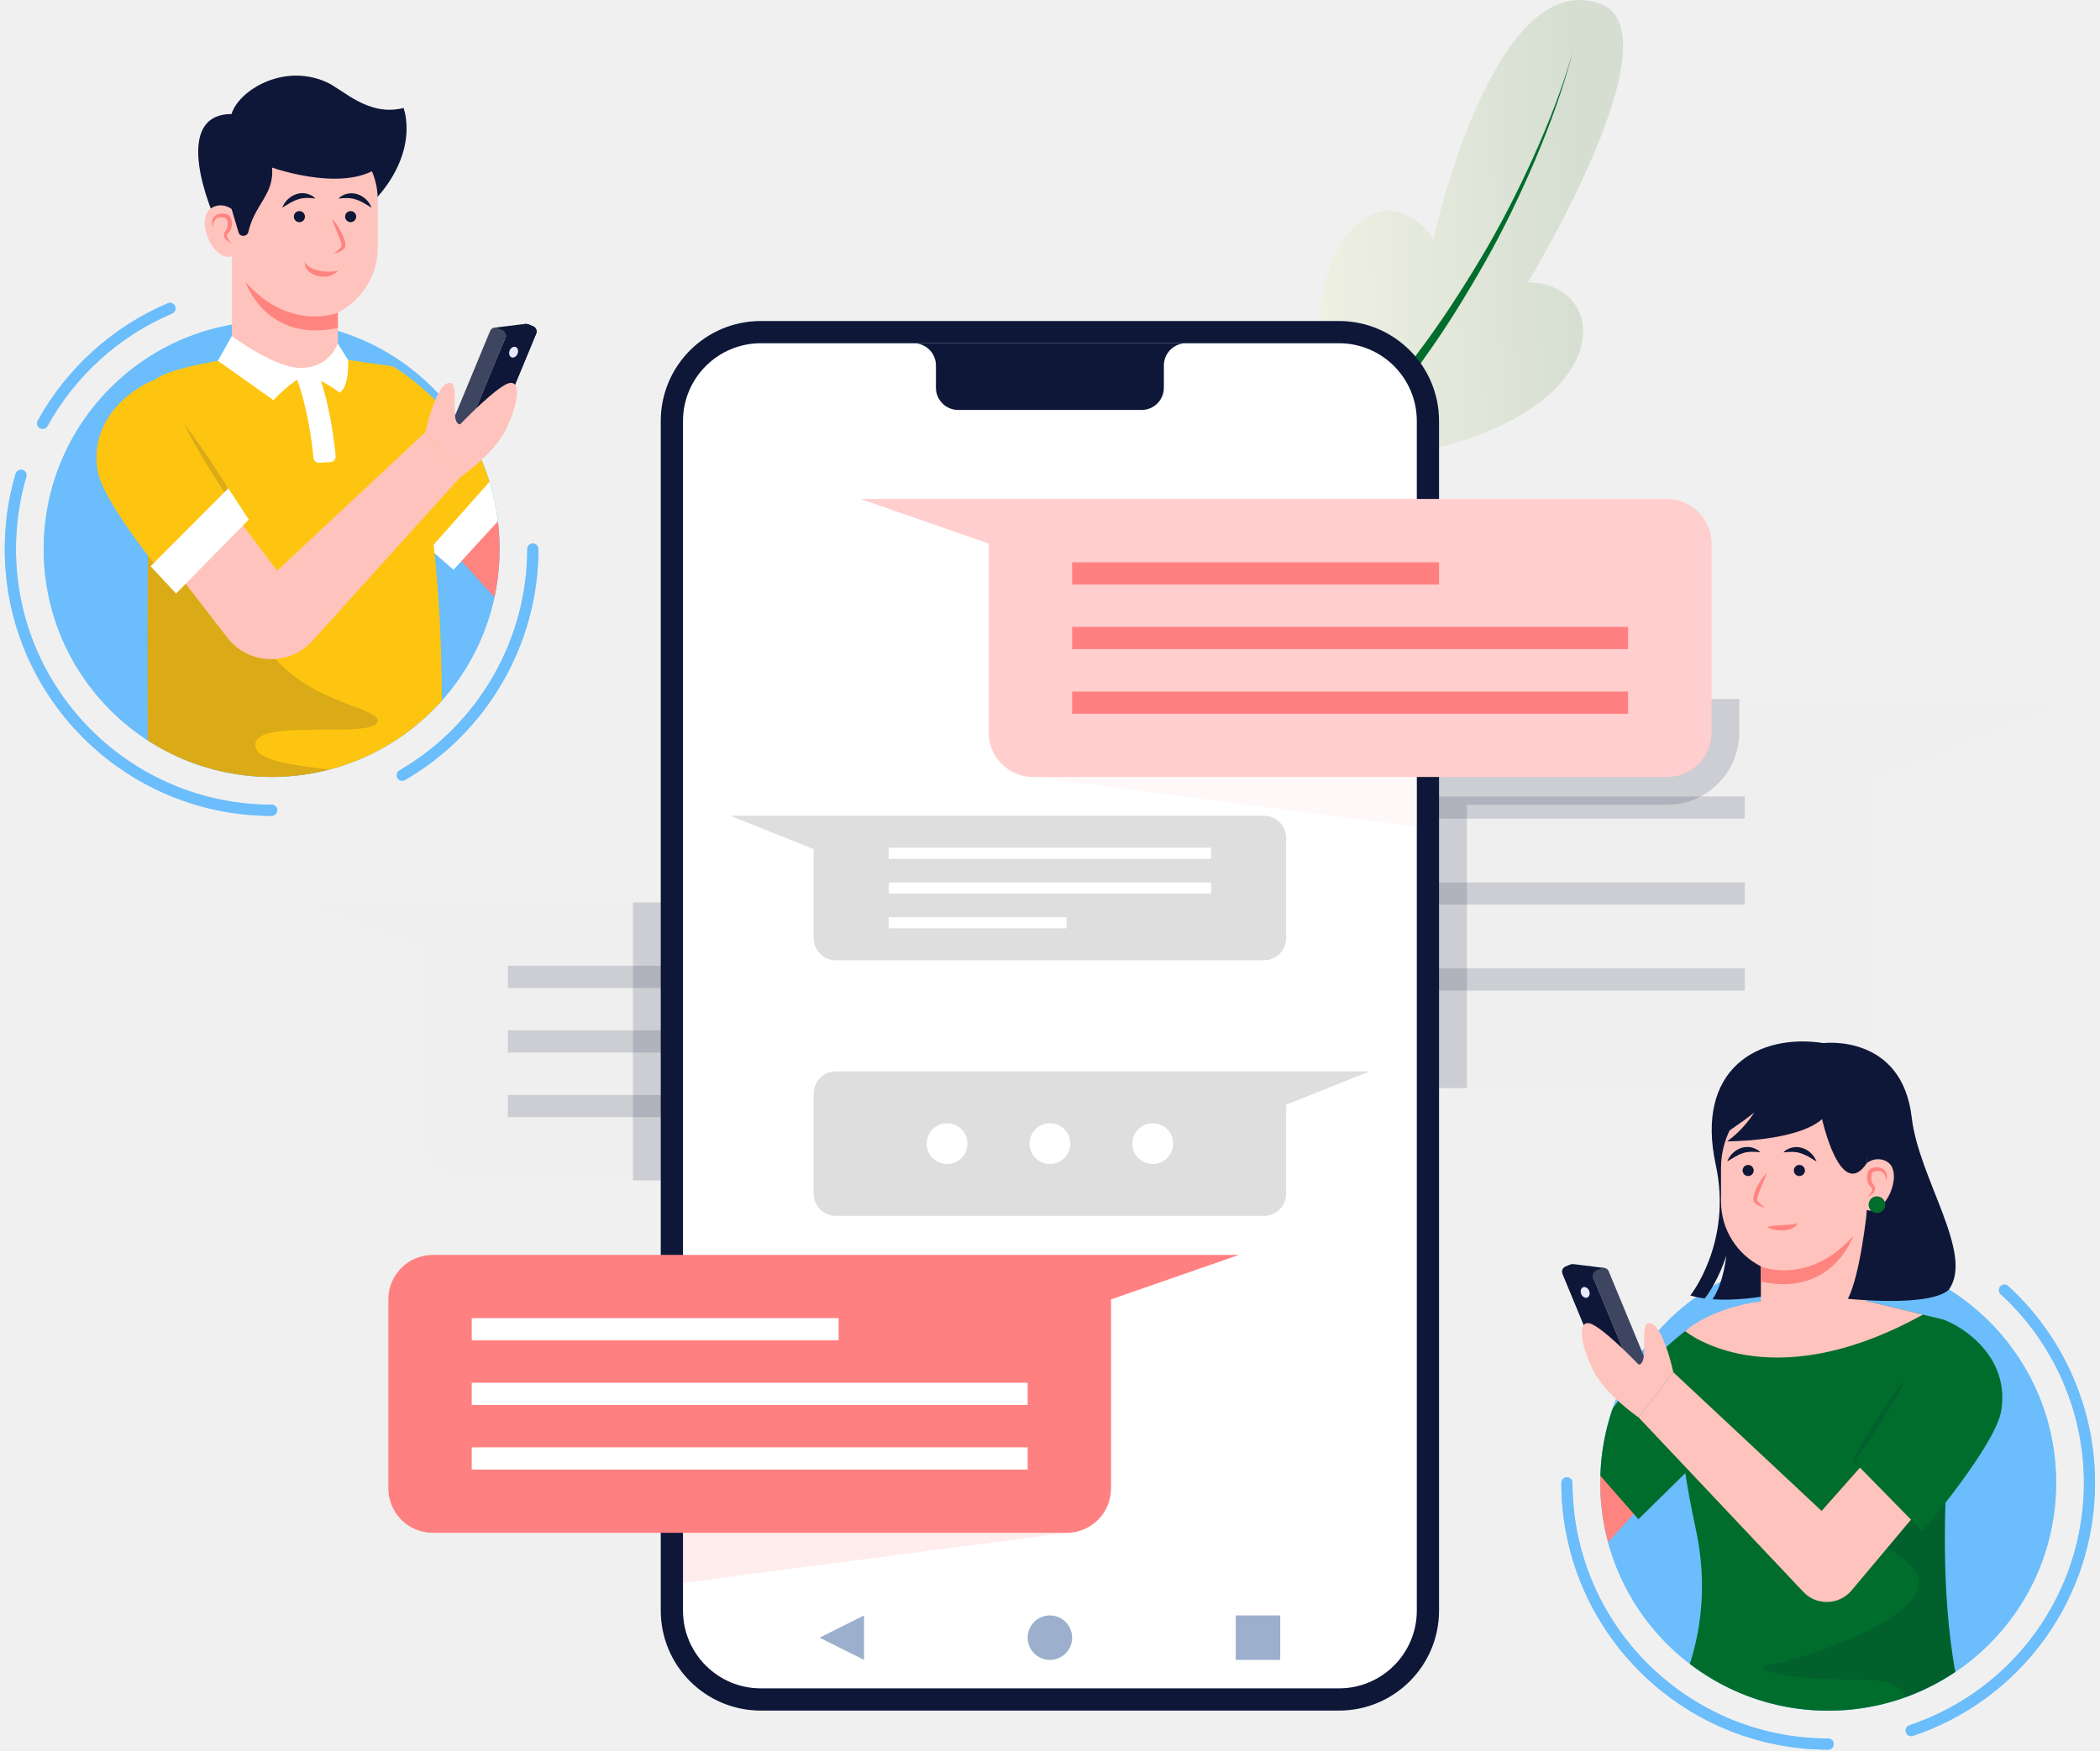
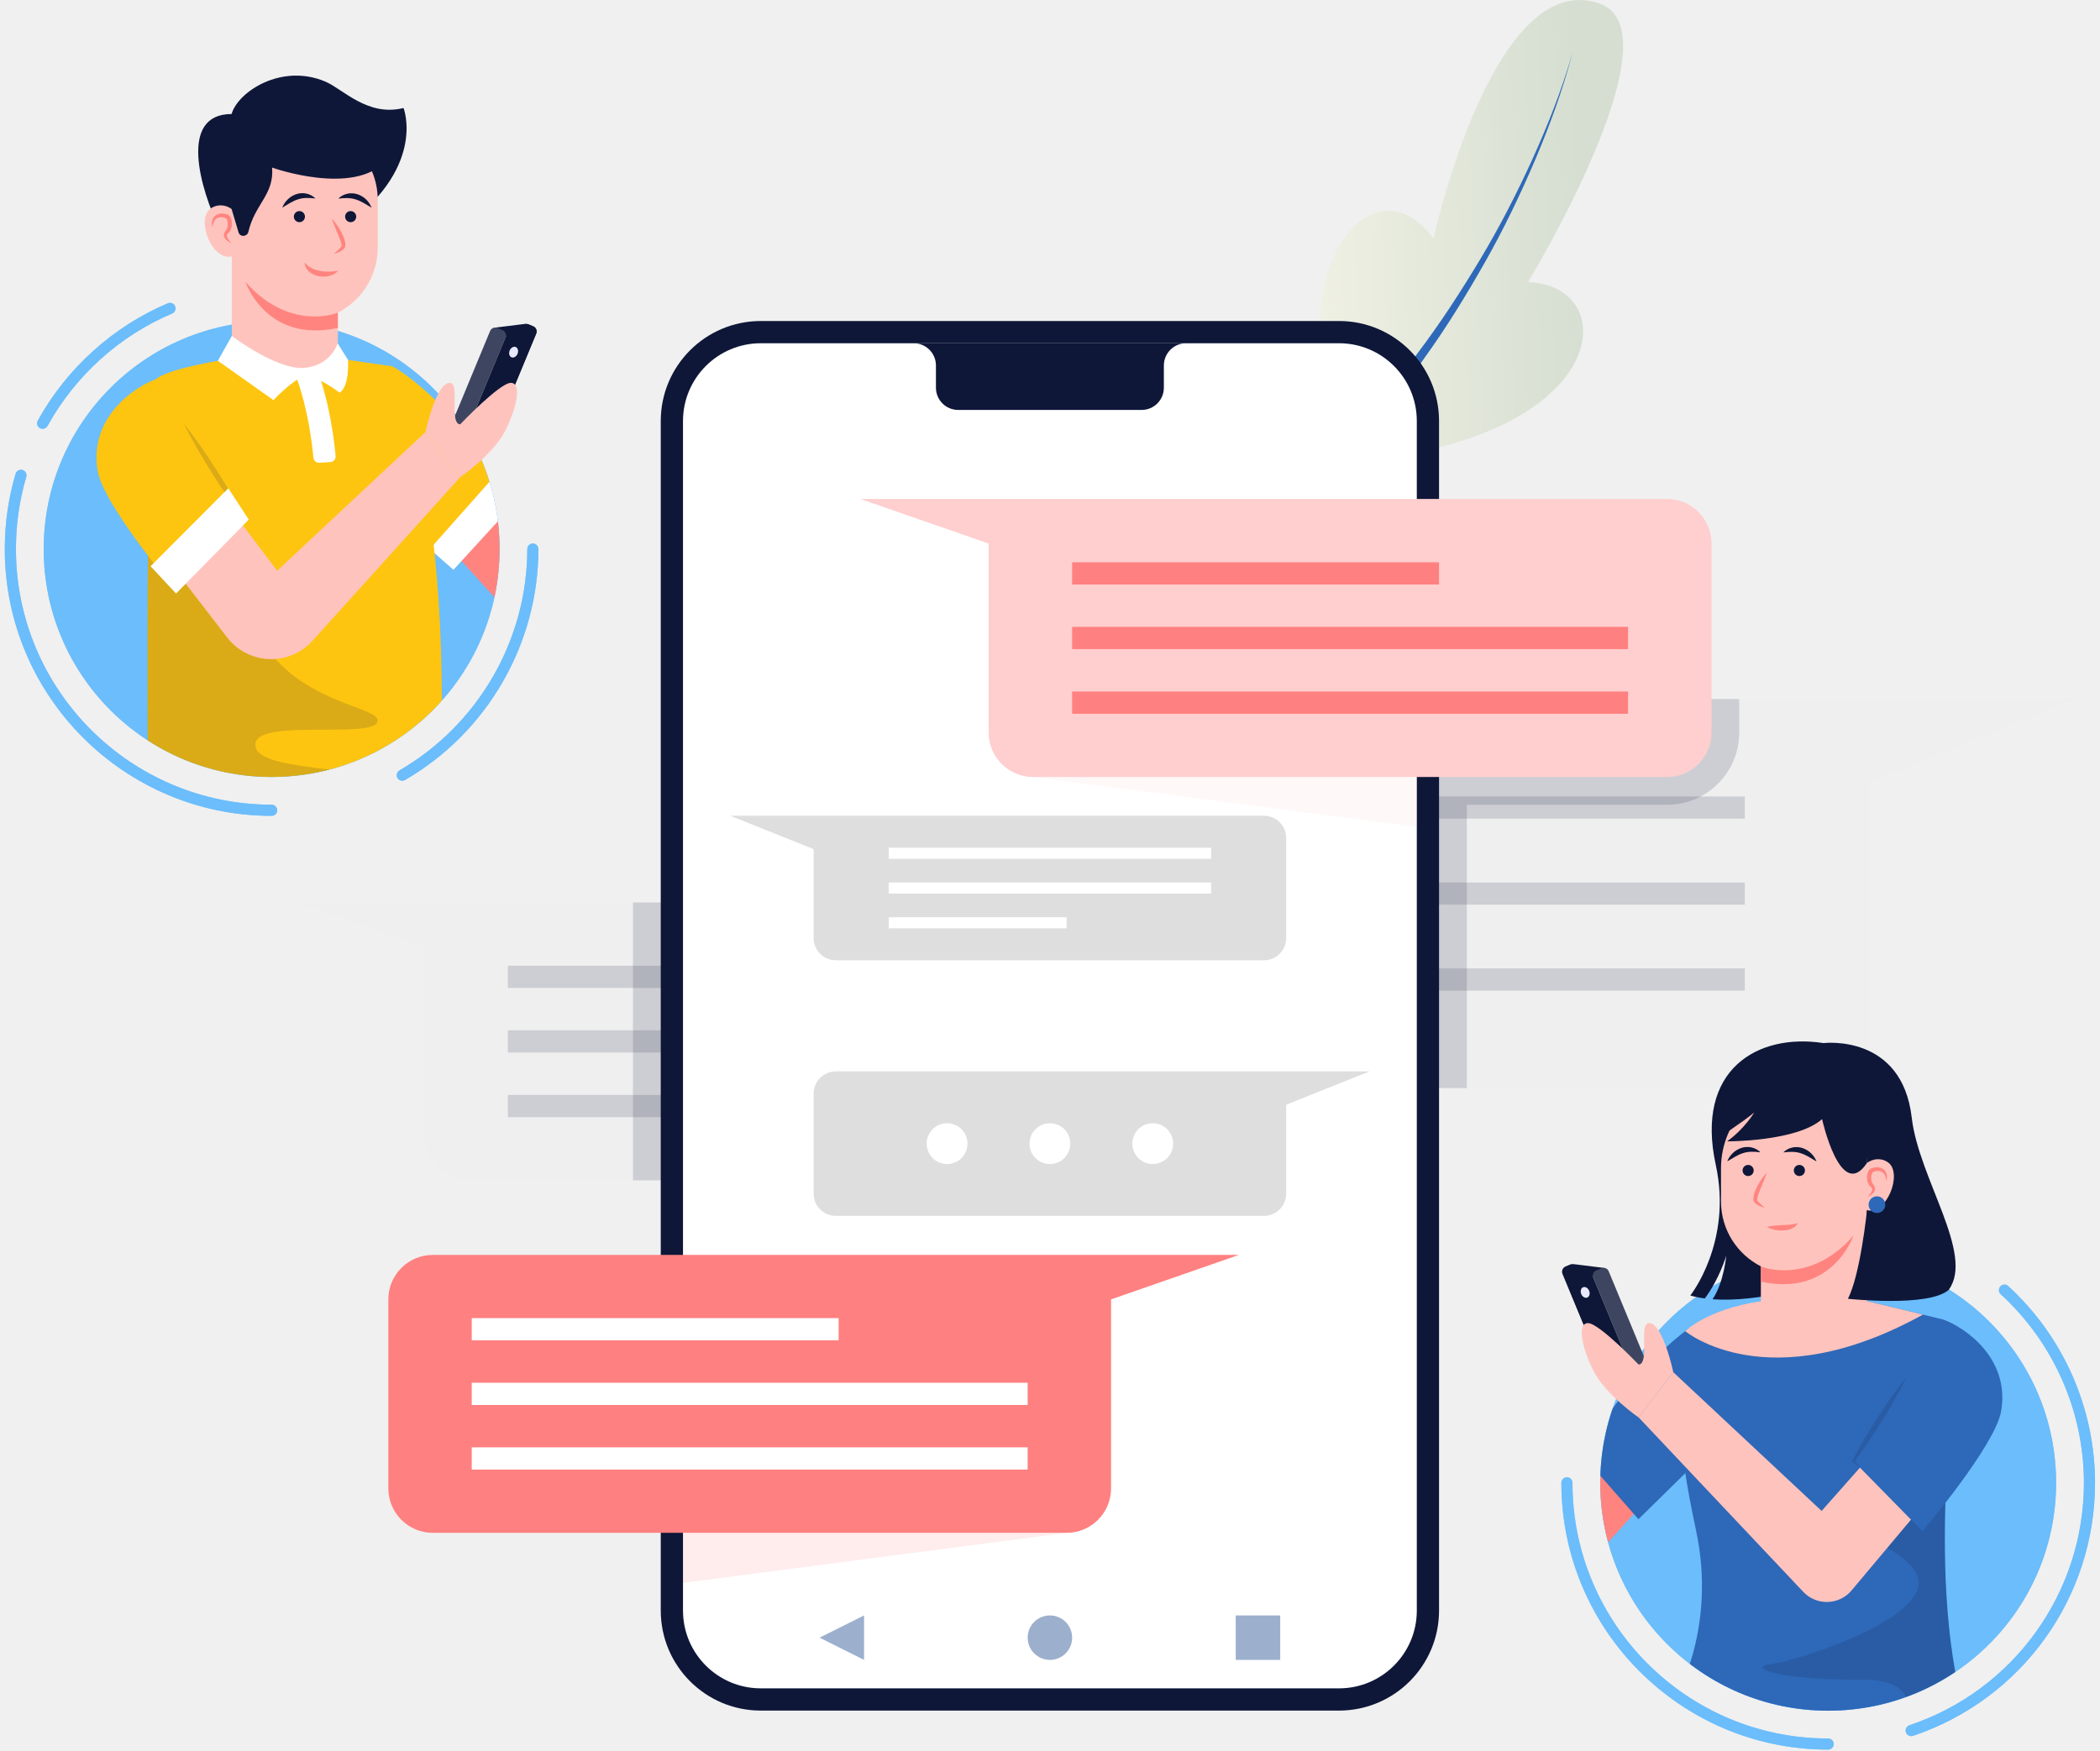
<svg xmlns="http://www.w3.org/2000/svg" width="319" height="266" viewBox="0 0 319 266" fill="none">
  <path d="M147.241 137.12H45.06L64.482 143.876V172.59C64.482 176.323 67.506 179.346 71.238 179.346H147.241C150.973 179.346 153.997 176.323 153.997 172.59V143.876C153.997 140.143 150.973 137.12 147.241 137.12Z" fill="#EFEFEF" />
  <g opacity="0.15">
    <path d="M112.617 146.731H77.149V150.109H112.617V146.731Z" fill="#0E1738" />
    <path d="M141.329 166.367H77.149V169.745H141.329V166.367Z" fill="#0E1738" />
    <path d="M141.329 156.544H77.149V159.922H141.329V156.544Z" fill="#0E1738" />
  </g>
  <path opacity="0.15" d="M153.997 172.591V143.877C153.997 140.144 150.974 137.12 147.241 137.12H96.15V179.347H147.241C150.974 179.347 153.997 176.323 153.997 172.591Z" fill="#0E1738" />
  <path d="M275.609 106.21H165.828C161.166 106.21 157.383 109.993 157.383 114.655V156.881C157.383 161.543 161.166 165.327 165.828 165.327H275.609C280.27 165.327 284.054 161.543 284.054 156.881V118.878L315.299 106.21H275.609Z" fill="#EFEFEF" />
  <path opacity="0.15" d="M176.376 137.457H265.046V134.079H176.376V137.457Z" fill="#0E1738" />
  <path opacity="0.15" d="M176.376 124.393L265.046 124.393V121.014L176.376 121.014V124.393Z" fill="#0E1738" />
  <path opacity="0.15" d="M203.399 150.514H265.046V147.136H203.399V150.514Z" fill="#0E1738" />
  <path opacity="0.15" d="M165.828 106.21C161.166 106.21 157.383 109.993 157.383 114.655V156.881C157.383 161.543 161.166 165.327 165.828 165.327H222.821V122.281H253.222C259.277 122.281 264.2 117.357 264.2 111.302V106.21H165.828Z" fill="#0E1738" />
  <path d="M242.944 0.517C226.756 -5.057 217.754 36.249 217.754 36.249C207.198 22.036 192.419 46.688 205.931 66.07L211.564 69.38C245.199 64.262 245.765 43.293 232.11 42.87C232.11 42.87 255.257 4.757 242.944 0.526V0.517Z" fill="url(#paint0_linear_62_2762)" fill-opacity="0.15" />
-   <path d="M204.461 66.787L207.298 63.587C208.236 62.514 209.215 61.467 210.094 60.344C211.884 58.123 213.725 55.935 215.38 53.604C218.834 49.052 221.942 44.239 224.889 39.332C227.836 34.425 230.437 29.316 232.818 24.105C235.174 18.886 237.294 13.54 238.865 8.025C237.429 13.582 235.436 18.987 233.207 24.274C230.944 29.552 228.461 34.746 225.623 39.754C222.786 44.754 219.78 49.677 216.41 54.347C214.797 56.737 212.999 58.984 211.242 61.273C210.389 62.43 209.426 63.511 208.506 64.617L205.719 67.919L204.469 66.787H204.461Z" fill="#006D2C" />
+   <path d="M204.461 66.787L207.298 63.587C208.236 62.514 209.215 61.467 210.094 60.344C211.884 58.123 213.725 55.935 215.38 53.604C218.834 49.052 221.942 44.239 224.889 39.332C227.836 34.425 230.437 29.316 232.818 24.105C235.174 18.886 237.294 13.54 238.865 8.025C237.429 13.582 235.436 18.987 233.207 24.274C230.944 29.552 228.461 34.746 225.623 39.754C222.786 44.754 219.78 49.677 216.41 54.347C214.797 56.737 212.999 58.984 211.242 61.273C210.389 62.43 209.426 63.511 208.506 64.617L205.719 67.919L204.469 66.787H204.461Z" fill="#2E68B8" />
  <path d="M203.398 48.774H115.573C107.178 48.774 100.372 55.58 100.372 63.975V244.704C100.372 253.1 107.178 259.906 115.573 259.906H203.398C211.793 259.906 218.598 253.1 218.598 244.704V63.975C218.598 55.58 211.793 48.774 203.398 48.774Z" fill="#0E1738" />
  <path d="M215.221 244.704V63.975C215.221 57.445 209.928 52.152 203.398 52.152L115.573 52.152C109.044 52.152 103.75 57.445 103.75 63.975L103.75 244.704C103.75 251.234 109.044 256.528 115.573 256.528H203.398C209.928 256.528 215.221 251.234 215.221 244.704Z" fill="white" />
  <path d="M176.797 52.152H138.796C140.662 52.152 142.174 53.664 142.174 55.53V58.908C142.174 60.775 143.685 62.286 145.552 62.286H173.419C175.286 62.286 176.797 60.775 176.797 58.908V55.53C176.797 53.664 178.309 52.152 180.175 52.152H176.797Z" fill="#0E1738" />
  <path d="M191.998 123.945H110.929L123.596 129.012V142.525C123.596 144.391 125.107 145.903 126.974 145.903H191.998C193.864 145.903 195.376 144.391 195.376 142.525V127.323C195.376 125.457 193.864 123.945 191.998 123.945Z" fill="#DEDEDE" />
  <path d="M183.975 134.079H134.996V135.768H183.975V134.079Z" fill="white" />
  <path d="M162.019 139.358H134.996V141.047H162.019V139.358Z" fill="white" />
  <path d="M183.975 128.802H134.996V130.491H183.975V128.802Z" fill="white" />
  <path d="M191.998 162.785H126.974C125.107 162.785 123.596 164.297 123.596 166.163V181.365C123.596 183.231 125.107 184.743 126.974 184.743H191.998C193.864 184.743 195.376 183.231 195.376 181.365V167.852L208.043 162.785H191.998Z" fill="#DEDEDE" />
  <path d="M162.585 173.763C162.585 175.469 161.2 176.863 159.486 176.863C157.772 176.863 156.387 175.478 156.387 173.763C156.387 172.049 157.772 170.664 159.486 170.664C161.2 170.664 162.585 172.049 162.585 173.763Z" fill="white" />
  <path d="M178.207 173.763C178.207 175.469 176.822 176.863 175.108 176.863C173.394 176.863 172.009 175.478 172.009 173.763C172.009 172.049 173.394 170.664 175.108 170.664C176.822 170.664 178.207 172.049 178.207 173.763Z" fill="white" />
  <path d="M140.764 173.763C140.764 175.469 142.149 176.863 143.863 176.863C145.577 176.863 146.962 175.478 146.962 173.763C146.962 172.049 145.577 170.664 143.863 170.664C142.149 170.664 140.764 172.049 140.764 173.763Z" fill="white" />
  <path d="M159.485 252.204C161.351 252.204 162.863 250.691 162.863 248.826C162.863 246.96 161.351 245.448 159.485 245.448C157.62 245.448 156.107 246.96 156.107 248.826C156.107 250.691 157.62 252.204 159.485 252.204Z" fill="#9CAFCD" />
  <path d="M131.255 245.448V252.204L124.499 248.826L131.255 245.448Z" fill="#9CAFCD" />
  <path d="M194.472 245.448H187.716V252.204H194.472V245.448Z" fill="#9CAFCD" />
  <path d="M277.711 265.834C255.358 265.834 237.177 247.651 237.177 225.297C237.177 224.832 237.557 224.452 238.021 224.452C238.486 224.452 238.866 224.832 238.866 225.297C238.866 246.714 256.296 264.145 277.711 264.145C278.176 264.145 278.556 264.525 278.556 264.989C278.556 265.454 278.176 265.834 277.711 265.834Z" fill="#0891F9" />
  <path d="M290.319 263.782C289.964 263.782 289.635 263.563 289.517 263.208C289.365 262.769 289.61 262.287 290.049 262.135C305.908 256.815 316.557 242.002 316.557 225.297C316.557 214.445 311.946 203.998 303.915 196.642C303.569 196.33 303.552 195.789 303.864 195.451C304.177 195.105 304.709 195.08 305.055 195.401C313.441 203.077 318.246 213.972 318.246 225.305C318.246 242.745 307.133 258.191 290.589 263.748C290.496 263.782 290.412 263.791 290.319 263.791V263.782Z" fill="#0891F9" />
  <g opacity="0.4">
    <path d="M277.711 265.834C255.358 265.834 237.177 247.651 237.177 225.297C237.177 224.832 237.557 224.452 238.021 224.452C238.486 224.452 238.866 224.832 238.866 225.297C238.866 246.714 256.296 264.145 277.711 264.145C278.176 264.145 278.556 264.525 278.556 264.989C278.556 265.454 278.176 265.834 277.711 265.834Z" fill="white" />
    <path d="M290.319 263.782C289.964 263.782 289.635 263.563 289.517 263.208C289.365 262.769 289.61 262.287 290.049 262.135C305.908 256.815 316.557 242.002 316.557 225.297C316.557 214.445 311.946 203.998 303.915 196.642C303.569 196.33 303.552 195.789 303.864 195.451C304.177 195.105 304.709 195.08 305.055 195.401C313.441 203.077 318.246 213.972 318.246 225.305C318.246 242.745 307.133 258.191 290.589 263.748C290.496 263.782 290.412 263.791 290.319 263.791V263.782Z" fill="white" />
  </g>
  <path d="M277.71 259.923C296.832 259.923 312.334 244.42 312.334 225.297C312.334 206.174 296.832 190.671 277.71 190.671C258.588 190.671 243.087 206.174 243.087 225.297C243.087 244.42 258.588 259.923 277.71 259.923Z" fill="#0891F9" />
  <path opacity="0.4" d="M277.71 259.923C296.832 259.923 312.334 244.42 312.334 225.297C312.334 206.174 296.832 190.671 277.71 190.671C258.588 190.671 243.087 206.174 243.087 225.297C243.087 244.42 258.588 259.923 277.71 259.923Z" fill="white" />
  <mask id="mask0_62_2762" style="mask-type:luminance" maskUnits="userSpaceOnUse" x="243" y="190" width="70" height="70">
    <path d="M312.334 225.297C312.334 244.417 296.829 259.922 277.71 259.922C258.591 259.922 243.087 244.417 243.087 225.297C243.087 206.177 258.591 190.671 277.71 190.671C296.829 190.671 312.334 206.177 312.334 225.297Z" fill="white" />
  </mask>
  <g mask="url(#mask0_62_2762)">
    <path d="M250.502 227.45L241.846 237.01L234.879 229.426L244.312 218.87L250.502 227.45Z" fill="#FF847F" />
-     <path d="M258.667 200.484C258.667 200.484 249.8 204.926 240.367 221.116L248.888 230.828L266.343 213.659L258.658 200.484H258.667Z" fill="#006D2C" />
-     <path d="M267.535 197.697H283.648L295.166 200.484C298.73 207.232 292.126 234.248 297.962 258.588C297.962 258.588 269.165 263.444 254.176 258.588C254.176 258.588 260.923 247.93 257.638 232.526C254.775 219.081 253.703 209.369 258.668 200.484C258.668 200.484 262.485 198.964 267.527 197.697H267.535Z" fill="#006D2C" />
+     <path d="M258.667 200.484C258.667 200.484 249.8 204.926 240.367 221.116L248.888 230.828L266.343 213.659L258.658 200.484H258.667Z" fill="#2E68B8" />
+     <path d="M267.535 197.697H283.648L295.166 200.484C298.73 207.232 292.126 234.248 297.962 258.588C297.962 258.588 269.165 263.444 254.176 258.588C254.176 258.588 260.923 247.93 257.638 232.526C254.775 219.081 253.703 209.369 258.668 200.484C258.668 200.484 262.485 198.964 267.527 197.697H267.535Z" fill="#2E68B8" />
    <path opacity="0.15" d="M296.281 209.031L291.721 208.296C291.679 215.753 286.257 231.36 273.404 229.95C273.404 229.95 292.591 235.11 291.409 241.021C290.226 246.933 272.509 252.422 269.03 252.845C265.559 253.267 268.937 255.243 283.597 255.243C288.048 255.243 289.779 257.084 290.057 259.652C294.795 259.12 297.945 258.588 297.945 258.588C293.57 240.354 296.18 220.618 296.264 209.031H296.281Z" fill="#0E1738" />
  </g>
  <path d="M296.027 195.966L275.946 195.122C275.946 195.122 267.239 197.925 260.145 197.41C261.868 194.877 262.223 190.789 262.223 190.789C262.223 190.789 261.176 194.378 258.963 197.284C258.195 197.182 257.46 197.039 256.768 196.836C256.768 196.836 263.202 188.771 260.635 176.998C257.468 162.481 267.003 156.941 277.001 158.486C277.001 158.486 288.925 157.008 290.403 169.82C291.467 179.059 299.971 190.553 296.027 195.966Z" fill="#0E1738" />
  <path d="M286.932 176.711C286.113 176.018 284.77 175.858 283.596 176.703V173.054C283.596 168.164 279.636 164.195 274.738 164.195C267.391 164.195 261.429 170.157 261.429 177.505V182.547C261.429 186.854 263.895 190.578 267.484 192.411V199.733L283.63 197.689L283.588 183.873C286.569 184.616 288.984 178.451 286.923 176.703L286.932 176.711Z" fill="#FFC3BD" />
  <path d="M267.493 192.428V194.734C278.412 197.115 281.537 187.75 281.537 187.75C275.955 194.126 269.723 193.273 267.493 192.428Z" fill="#FF847F" />
  <path d="M260.636 173.155C260.636 173.155 264.698 170.521 266.471 169.034C266.471 169.034 265.061 171.458 262.358 173.417C262.358 173.417 272.914 173.468 276.782 170.039C276.782 170.039 279.586 182.732 283.597 176.702L284.332 163.072L262.671 164.195L260.636 173.147V173.155Z" fill="#0E1738" />
  <path d="M292.067 183.037C285.843 185.596 283.605 183.881 283.605 183.881C283.605 183.881 282.592 193.745 280.7 197.335C280.7 197.335 293.013 198.669 296.036 195.967C296.036 195.967 296.036 189.312 292.067 183.037Z" fill="#0E1738" />
  <path d="M273.336 178.687C273.802 178.687 274.18 178.309 274.18 177.842C274.18 177.376 273.802 176.998 273.336 176.998C272.869 176.998 272.491 177.376 272.491 177.842C272.491 178.309 272.869 178.687 273.336 178.687Z" fill="#0E1738" />
  <path d="M265.55 178.687C266.016 178.687 266.394 178.309 266.394 177.842C266.394 177.376 266.016 176.998 265.55 176.998C265.083 176.998 264.705 177.376 264.705 177.842C264.705 178.309 265.083 178.687 265.55 178.687Z" fill="#0E1738" />
  <path d="M268.404 178.146C268.058 179.193 267.594 180.165 267.222 181.144C267.129 181.389 267.036 181.626 266.977 181.871C266.918 182.107 266.876 182.344 266.952 182.42C267.214 182.774 267.67 183.137 268.075 183.501C267.534 183.349 267.019 183.197 266.546 182.749C266.487 182.681 266.428 182.605 266.386 182.487C266.352 182.386 266.344 182.301 266.344 182.217C266.344 182.048 266.344 181.896 266.378 181.752C266.437 181.465 266.521 181.195 266.622 180.933C267.045 179.903 267.636 178.974 268.396 178.163L268.404 178.146Z" fill="#FF847F" />
  <path d="M275.945 176.482C275.084 175.967 274.349 175.469 273.539 175.224C272.736 174.954 271.9 174.979 270.896 175.097C271.25 174.734 271.706 174.481 272.221 174.363C272.728 174.236 273.285 174.27 273.8 174.43C274.822 174.768 275.599 175.562 275.945 176.499V176.482Z" fill="#0E1738" />
  <path d="M262.366 176.483C262.721 175.545 263.498 174.76 264.511 174.414C265.018 174.253 265.575 174.22 266.09 174.346C266.605 174.465 267.061 174.718 267.416 175.081C266.411 174.963 265.575 174.937 264.773 175.208C263.962 175.453 263.236 175.959 262.366 176.466V176.483Z" fill="#0E1738" />
  <path d="M268.404 186.414C269.248 186.212 270.034 186.186 270.802 186.136C271.191 186.136 271.571 186.093 271.942 186.068C272.322 186.026 272.685 186 273.082 185.832C272.922 186.262 272.491 186.533 272.094 186.693C271.689 186.862 271.258 186.929 270.836 186.955C269.992 186.98 269.156 186.845 268.396 186.414H268.404Z" fill="#FF847F" />
  <path d="M255.999 202.258C255.999 202.258 268.548 212.772 292.1 199.741L283.647 197.698C283.647 197.698 271.52 197.098 267.535 197.698C259.2 198.948 255.999 202.258 255.999 202.258Z" fill="#FFC3BD" />
  <path d="M283.672 181.871C284.137 181.407 284.66 180.714 284.221 180.376C284.179 180.343 284.111 180.275 284.035 180.191C283.968 180.115 283.9 180.022 283.858 179.937C283.757 179.76 283.698 179.566 283.655 179.371C283.579 178.983 283.596 178.594 283.715 178.206C283.782 178.012 283.858 177.809 284.086 177.623C284.323 177.463 284.491 177.429 284.694 177.387C285.074 177.328 285.488 177.328 285.86 177.513C286.24 177.682 286.51 178.054 286.594 178.417C286.67 178.789 286.645 179.143 286.569 179.49C286.493 178.806 286.231 178.113 285.674 177.969C285.412 177.893 285.108 177.893 284.821 177.969C284.686 178.003 284.517 178.062 284.475 178.105C284.432 178.138 284.365 178.265 284.331 178.392C284.238 178.654 284.221 178.974 284.263 179.262C284.28 179.405 284.314 179.549 284.373 179.675C284.399 179.743 284.441 179.794 284.475 179.853C284.508 179.895 284.551 179.963 284.627 180.055C284.753 180.224 284.855 180.452 284.829 180.689C284.804 180.917 284.694 181.103 284.576 181.246C284.314 181.525 284.019 181.711 283.706 181.863L283.672 181.871Z" fill="#FF847F" />
-   <path d="M285.116 184.304C285.816 184.304 286.383 183.736 286.383 183.037C286.383 182.337 285.816 181.77 285.116 181.77C284.417 181.77 283.85 182.337 283.85 183.037C283.85 183.736 284.417 184.304 285.116 184.304Z" fill="#006D2C" />
+   <path d="M285.116 184.304C285.816 184.304 286.383 183.736 286.383 183.037C286.383 182.337 285.816 181.77 285.116 181.77C284.417 181.77 283.85 182.337 283.85 183.037C283.85 183.736 284.417 184.304 285.116 184.304Z" fill="#2E68B8" />
  <path d="M238.6 192.131L237.82 192.454C237.389 192.632 237.185 193.126 237.363 193.557L243.18 207.602C243.359 208.033 243.853 208.237 244.284 208.059L245.064 207.736C245.495 207.557 245.699 207.063 245.521 206.632L239.704 192.588C239.525 192.157 239.031 191.952 238.6 192.131Z" fill="#0E1738" />
  <path d="M241.904 193.83L243.601 192.639L239.134 192.082L239.336 192.209L238.602 192.116L237.825 192.437C237.394 192.614 237.192 193.112 237.369 193.543L243.322 207.917C243.441 208.196 243.694 208.398 243.998 208.432L248.567 208.685L247.731 207.883L241.904 193.822V193.83Z" fill="#0E1738" />
  <path d="M241.697 193.342L243.258 192.696C243.687 192.518 244.183 192.724 244.361 193.153L250.178 207.197C250.356 207.626 250.15 208.123 249.721 208.301L248.941 208.624C248.512 208.801 248.015 208.596 247.837 208.167L241.697 193.342Z" fill="#0E1738" />
  <path opacity="0.2" d="M242.477 193.027L243.258 192.704C243.687 192.526 244.183 192.732 244.361 193.161L250.501 207.986L248.941 208.632C248.512 208.81 248.015 208.604 247.837 208.175L242.02 194.131C241.843 193.701 242.048 193.205 242.477 193.027Z" fill="white" />
  <path d="M241.118 197.149C240.789 197.284 240.375 197.047 240.197 196.617C240.02 196.186 240.147 195.721 240.476 195.586C240.806 195.451 241.219 195.688 241.397 196.118C241.574 196.549 241.447 197.014 241.118 197.149Z" fill="#E8E9FD" />
  <path d="M254.175 208.491L276.714 229.57L292.734 211.472L300.376 218.862L281.266 241.647C279.374 243.902 275.937 244.003 273.919 241.858L248.897 215.34L254.175 208.482V208.491Z" fill="#FFC3BD" />
  <path d="M248.897 215.357C248.897 215.357 243.856 211.877 242.065 208.305C240.275 204.733 239.532 201.034 241.221 201.034C242.91 201.034 248.897 207.317 248.897 207.317C248.897 207.317 249.564 207.503 249.716 205.966C249.919 203.981 249.328 201.042 250.51 201.034C252.596 201.008 254.184 208.499 254.184 208.499L248.906 215.357H248.897Z" fill="#FFC3BD" />
-   <path d="M295.167 200.484C298.536 201.692 305.326 206.405 303.991 214.368C303.105 219.647 292.025 232.661 292.025 232.661L281.528 221.961L295.158 200.484H295.167Z" fill="#006D2C" />
+   <path d="M295.167 200.484C298.536 201.692 305.326 206.405 303.991 214.368C303.105 219.647 292.025 232.661 292.025 232.661L281.528 221.961L295.158 200.484H295.167Z" fill="#2E68B8" />
  <g opacity="0.15">
    <path d="M282.541 222.991C282.161 222.696 281.798 222.383 281.427 222.071L281.351 222.003L281.41 221.885C282.55 219.656 283.85 217.536 285.184 215.433C286.536 213.347 287.946 211.286 289.542 209.352C288.461 211.616 287.203 213.769 285.894 215.88C284.568 217.983 283.192 220.069 281.663 222.046L281.646 221.86C281.95 222.231 282.254 222.603 282.55 222.991H282.541Z" fill="#0E1738" />
  </g>
  <path d="M6.476 65.157C6.341 65.157 6.197 65.123 6.07 65.056C5.665 64.828 5.513 64.312 5.741 63.907C10.132 55.952 17.15 49.618 25.493 46.079C25.924 45.902 26.422 46.096 26.599 46.527C26.785 46.957 26.583 47.456 26.152 47.633C18.146 51.02 11.424 57.092 7.219 64.718C7.067 64.996 6.78 65.157 6.476 65.157Z" fill="#0891F9" />
  <path d="M41.259 123.962C18.906 123.962 0.725 105.779 0.725 83.424C0.725 79.531 1.274 75.68 2.371 71.981C2.506 71.533 2.971 71.28 3.418 71.407C3.866 71.542 4.119 72.006 3.993 72.454C2.946 76.001 2.422 79.691 2.422 83.416C2.422 104.833 19.852 122.264 41.268 122.264C41.732 122.264 42.112 122.644 42.112 123.109C42.112 123.573 41.732 123.953 41.268 123.953L41.259 123.962Z" fill="#0891F9" />
  <path d="M61.113 118.633C60.826 118.633 60.539 118.481 60.378 118.21C60.142 117.805 60.285 117.29 60.682 117.053C72.657 110.103 80.097 97.216 80.097 83.424C80.097 82.96 80.477 82.58 80.941 82.58C81.406 82.58 81.785 82.96 81.785 83.424C81.785 97.824 74.025 111.268 61.527 118.514C61.392 118.591 61.248 118.624 61.104 118.624L61.113 118.633Z" fill="#0891F9" />
  <g opacity="0.4">
    <path d="M6.476 65.157C6.341 65.157 6.197 65.123 6.07 65.056C5.665 64.828 5.513 64.312 5.741 63.907C10.132 55.952 17.15 49.618 25.493 46.079C25.924 45.902 26.422 46.096 26.599 46.527C26.785 46.957 26.583 47.456 26.152 47.633C18.146 51.02 11.424 57.092 7.219 64.718C7.067 64.996 6.78 65.157 6.476 65.157Z" fill="white" />
    <path d="M41.259 123.962C18.906 123.962 0.725 105.779 0.725 83.424C0.725 79.531 1.274 75.68 2.371 71.981C2.506 71.533 2.971 71.28 3.418 71.407C3.866 71.542 4.119 72.006 3.993 72.454C2.946 76.001 2.422 79.691 2.422 83.416C2.422 104.833 19.852 122.264 41.268 122.264C41.732 122.264 42.112 122.644 42.112 123.109C42.112 123.573 41.732 123.953 41.268 123.953L41.259 123.962Z" fill="white" />
    <path d="M61.113 118.633C60.826 118.633 60.539 118.481 60.378 118.21C60.142 117.805 60.285 117.29 60.682 117.053C72.657 110.103 80.097 97.216 80.097 83.424C80.097 82.96 80.477 82.58 80.941 82.58C81.406 82.58 81.785 82.96 81.785 83.424C81.785 97.824 74.025 111.268 61.527 118.514C61.392 118.591 61.248 118.624 61.104 118.624L61.113 118.633Z" fill="white" />
  </g>
  <path d="M41.259 118.05C60.381 118.05 75.882 102.548 75.882 83.424C75.882 64.301 60.381 48.799 41.259 48.799C22.137 48.799 6.636 64.301 6.636 83.424C6.636 102.548 22.137 118.05 41.259 118.05Z" fill="#0891F9" />
  <path opacity="0.4" d="M41.259 118.05C60.381 118.05 75.882 102.548 75.882 83.424C75.882 64.301 60.381 48.799 41.259 48.799C22.137 48.799 6.636 64.301 6.636 83.424C6.636 102.548 22.137 118.05 41.259 118.05Z" fill="white" />
  <mask id="mask1_62_2762" style="mask-type:luminance" maskUnits="userSpaceOnUse" x="6" y="48" width="70" height="71">
    <path d="M75.882 83.424C75.882 102.545 60.378 118.05 41.259 118.05C22.14 118.05 6.636 102.553 6.636 83.424C6.636 64.296 22.14 48.799 41.259 48.799C60.378 48.799 75.882 64.304 75.882 83.424Z" fill="white" />
  </mask>
  <g mask="url(#mask1_62_2762)">
    <path d="M67.726 82.605L76.381 92.165L83.348 84.581L73.916 74.025L67.726 82.605Z" fill="#FF847F" />
    <path d="M59.559 55.639C59.559 55.639 68.426 60.082 77.859 76.271L69.338 85.983L51.883 68.814L59.568 55.639H59.559Z" fill="#FEC510" />
    <path d="M68.882 86.574L78.551 76.018L75.536 71.871L65.293 83.424L68.882 86.574Z" fill="white" />
    <path d="M35.179 54.466H51.291L59.567 55.648C59.567 55.648 70.022 75.241 66.34 129.206C60.378 133.606 30.627 133.927 22.554 128.657C22.554 128.657 21.819 59.347 23.66 57.633C25.501 55.918 35.179 54.466 35.179 54.466Z" fill="#FEC510" />
    <path opacity="0.15" d="M38.903 113.743C37.07 108.676 57.118 112.578 57.38 109.52C57.557 107.409 46.081 106.843 40.313 98.119C35.102 90.24 24.698 72.032 22.731 68.578C22.123 88.517 22.545 128.657 22.545 128.657C30.618 133.919 60.369 133.606 66.331 129.206C66.55 125.955 66.719 122.839 66.846 119.832C58.334 116.597 40.22 117.391 38.903 113.743Z" fill="#0E1738" />
  </g>
  <path d="M61.289 16.411C55.868 17.763 52.135 13.574 49.484 12.425C42.821 9.545 36.15 13.92 35.178 17.323C27.139 17.323 30.306 28.53 33.489 35.118H51.367C65.022 25.777 61.298 16.403 61.298 16.403L61.289 16.411Z" fill="#0E1738" />
  <path d="M46.291 19.274C40.169 19.274 35.212 24.24 35.212 30.354V31.773C34.038 30.929 32.696 31.089 31.876 31.782C29.807 33.521 32.231 39.686 35.212 38.952V55.961H51.325V47.498C54.914 45.666 57.379 41.941 57.379 37.634V30.363C57.379 24.24 52.414 19.283 46.3 19.283L46.291 19.274Z" fill="#FFC3BD" />
  <path d="M37.281 42.82C37.281 42.82 40.397 52.203 51.325 49.821V47.507C49.095 48.352 42.872 49.196 37.281 42.82Z" fill="#FF847F" />
  <path d="M35.179 31.748L36.235 35.295C36.353 35.734 36.834 35.962 37.248 35.776L37.307 35.751C37.527 35.658 37.679 35.464 37.73 35.227C38.692 31.013 41.665 29.586 41.335 25.464C41.335 25.464 53.766 29.907 58.698 24.367C63.629 18.826 43.362 15.33 38.946 17.154C34.529 18.97 35.179 31.739 35.179 31.739V31.748Z" fill="#0E1738" />
  <path d="M45.48 33.759C45.947 33.759 46.325 33.38 46.325 32.914C46.325 32.448 45.947 32.07 45.48 32.07C45.014 32.07 44.636 32.448 44.636 32.914C44.636 33.38 45.014 33.759 45.48 33.759Z" fill="#0E1738" />
  <path d="M53.266 33.759C53.733 33.759 54.111 33.38 54.111 32.914C54.111 32.448 53.733 32.07 53.266 32.07C52.8 32.07 52.422 32.448 52.422 32.914C52.422 33.38 52.8 33.759 53.266 33.759Z" fill="#0E1738" />
  <path d="M50.404 33.218C51.164 34.02 51.747 34.958 52.177 35.988C52.279 36.25 52.363 36.52 52.422 36.807C52.456 36.951 52.465 37.103 52.456 37.272C52.456 37.356 52.439 37.441 52.414 37.542C52.372 37.66 52.312 37.736 52.253 37.804C51.78 38.251 51.265 38.412 50.725 38.555C51.13 38.192 51.586 37.829 51.848 37.474C51.924 37.398 51.882 37.162 51.823 36.925C51.764 36.689 51.671 36.444 51.578 36.199C51.198 35.219 50.742 34.257 50.395 33.201L50.404 33.218Z" fill="#FF847F" />
  <path d="M42.871 31.563C43.226 30.625 44.003 29.84 45.016 29.494C45.523 29.333 46.08 29.299 46.595 29.426C47.102 29.544 47.566 29.798 47.921 30.161C46.916 30.043 46.08 30.017 45.278 30.288C44.467 30.532 43.741 31.039 42.871 31.546V31.563Z" fill="#0E1738" />
  <path d="M56.45 31.563C55.589 31.048 54.854 30.549 54.044 30.305C53.241 30.034 52.405 30.06 51.4 30.178C51.755 29.815 52.211 29.561 52.726 29.443C53.233 29.317 53.79 29.35 54.305 29.511C55.327 29.849 56.104 30.642 56.45 31.58V31.563Z" fill="#0E1738" />
  <path d="M51.358 41.132C51.029 41.537 50.531 41.79 50.024 41.925C49.509 42.06 48.968 42.069 48.445 41.976C47.921 41.866 47.398 41.663 46.984 41.292C46.57 40.937 46.266 40.405 46.291 39.882C46.612 40.295 46.967 40.557 47.356 40.752C47.744 40.937 48.166 41.072 48.597 41.148C49.028 41.241 49.475 41.267 49.931 41.275C50.387 41.275 50.843 41.233 51.35 41.132H51.358Z" fill="#FF847F" />
  <path d="M35.136 36.95C34.824 36.798 34.528 36.604 34.266 36.334C34.148 36.19 34.03 36.005 34.013 35.776C33.988 35.54 34.089 35.312 34.216 35.143C34.292 35.05 34.342 34.991 34.368 34.94C34.401 34.881 34.444 34.831 34.469 34.763C34.528 34.636 34.562 34.493 34.579 34.349C34.621 34.062 34.596 33.741 34.511 33.479C34.477 33.353 34.401 33.218 34.368 33.192C34.325 33.15 34.157 33.091 34.021 33.057C33.734 32.981 33.43 32.981 33.169 33.057C32.611 33.192 32.358 33.893 32.273 34.577C32.197 34.239 32.172 33.876 32.248 33.505C32.333 33.142 32.603 32.77 32.983 32.601C33.354 32.415 33.768 32.415 34.148 32.474C34.351 32.517 34.52 32.55 34.756 32.711C34.984 32.897 35.06 33.099 35.128 33.294C35.237 33.682 35.254 34.071 35.187 34.459C35.145 34.653 35.086 34.839 34.984 35.025C34.942 35.118 34.874 35.202 34.807 35.278C34.722 35.363 34.655 35.43 34.621 35.464C34.182 35.793 34.706 36.486 35.17 36.959L35.136 36.95Z" fill="#FF847F" />
  <path d="M73.753 64.864L74.533 65.187C74.964 65.366 75.458 65.161 75.637 64.73L81.454 50.686C81.632 50.255 81.427 49.761 80.997 49.582L80.216 49.259C79.785 49.081 79.291 49.285 79.113 49.716L73.296 63.761C73.118 64.191 73.322 64.685 73.753 64.864Z" fill="#0E1738" />
  <path d="M76.914 50.969L75.216 49.778L79.684 49.221L79.481 49.348L80.216 49.255L80.993 49.576C81.423 49.753 81.626 50.251 81.449 50.682L75.495 65.056C75.377 65.335 75.124 65.537 74.82 65.571L70.251 65.824L71.087 65.022L76.914 50.961V50.969Z" fill="#0E1738" />
  <path d="M69.875 65.762L69.095 65.439C68.666 65.261 68.46 64.764 68.638 64.335L74.455 50.291C74.633 49.862 75.129 49.656 75.558 49.834L77.119 50.48L70.978 65.305C70.801 65.734 70.304 65.939 69.875 65.762Z" fill="#0E1738" />
  <path opacity="0.2" d="M69.875 65.762L68.315 65.115L74.455 50.291C74.633 49.862 75.129 49.656 75.558 49.834L76.338 50.157C76.767 50.335 76.973 50.831 76.795 51.26L70.978 65.305C70.801 65.734 70.304 65.939 69.875 65.762Z" fill="white" />
  <path d="M77.699 54.288C78.028 54.423 78.442 54.187 78.619 53.756C78.797 53.326 78.67 52.861 78.341 52.726C78.011 52.591 77.597 52.827 77.42 53.258C77.243 53.689 77.37 54.153 77.699 54.288Z" fill="#E8E9FD" />
  <path d="M64.642 65.639L42.103 86.719L27.038 66.796L18.433 76.01L34.511 96.861C37.729 101.033 43.936 101.27 47.466 97.359L69.912 72.497L64.634 65.631L64.642 65.639Z" fill="#FFC3BD" />
  <path d="M69.92 72.497C69.92 72.497 74.962 69.017 76.752 65.445C78.542 61.872 79.285 58.173 77.596 58.173C75.907 58.173 69.92 64.457 69.92 64.457C69.92 64.457 69.253 64.642 69.101 63.105C68.898 61.121 69.49 58.182 68.307 58.173C66.221 58.148 64.634 65.639 64.634 65.639L69.912 72.505L69.92 72.497Z" fill="#FFC3BD" />
  <path d="M23.652 57.633C20.283 58.84 13.493 63.553 14.828 71.517C15.714 76.795 26.794 89.809 26.794 89.809L37.291 79.109L23.661 57.633H23.652Z" fill="#FEC510" />
  <path opacity="0.15" d="M36.277 80.131C36.572 79.751 36.876 79.379 37.189 79.016L37.172 79.177C35.407 76.837 33.794 74.405 32.24 71.939C30.695 69.465 29.2 66.948 27.899 64.322C29.724 66.619 31.362 69.042 32.941 71.492C34.512 73.949 36.032 76.441 37.391 79.042L37.442 79.143L37.374 79.202C37.011 79.523 36.648 79.835 36.277 80.139V80.131Z" fill="#0E1738" />
  <path d="M26.743 90.181L37.788 78.948L34.681 74.194L22.875 86.034L26.743 90.181Z" fill="white" />
  <path d="M47.61 69.54C47.424 67.513 46.782 62.015 44.967 57.21L48.125 56.019C50.118 61.298 50.785 67.125 50.979 69.295C51.022 69.768 50.658 70.182 50.186 70.207L48.497 70.309C48.041 70.334 47.652 70.005 47.61 69.549V69.54Z" fill="white" />
  <path d="M33.093 54.812L35.213 51.045C35.213 51.045 41.969 56.18 46.115 55.901C50.261 55.623 51.292 52.168 51.292 52.168L52.871 54.685C52.871 54.685 53.124 58.747 51.579 59.659C51.579 59.659 47.813 56.746 46.115 57.236C44.426 57.725 41.538 60.791 41.538 60.791L33.085 54.812H33.093Z" fill="white" />
  <path d="M253.221 75.824H130.772L150.195 82.58V111.294C150.195 115.027 153.219 118.05 156.951 118.05H253.221C256.954 118.05 259.977 115.027 259.977 111.294V82.58C259.977 78.847 256.954 75.824 253.221 75.824Z" fill="#FFCECE" />
  <path opacity="0.5" d="M156.951 75.824H253.221C256.954 75.824 259.977 78.847 259.977 82.58V111.294C259.977 115.027 256.954 118.05 253.221 118.05H156.951C153.219 118.05 150.195 115.027 150.195 111.294V82.58L130.772 75.824H156.951Z" fill="#FFCECE" />
  <path d="M218.597 85.434H162.862V88.812H218.597V85.434Z" fill="#FF8080" />
  <path d="M247.31 105.069H162.862V108.447H247.31V105.069Z" fill="#FF8080" />
  <path d="M247.31 95.248H162.862V98.626H247.31V95.248Z" fill="#FF8080" />
  <path opacity="0.15" d="M156.951 118.05L215.22 125.651V118.05H156.951Z" fill="#FFCECE" />
  <path d="M162.018 190.671H65.748C62.015 190.671 58.992 193.695 58.992 197.428V226.142C58.992 229.874 62.015 232.898 65.748 232.898H162.018C165.75 232.898 168.774 229.874 168.774 226.142V197.428L188.196 190.671H162.018Z" fill="#FF8080" />
  <path d="M127.394 200.274H71.659V203.652H127.394V200.274Z" fill="white" />
  <path d="M156.106 219.909H71.659V223.287H156.106V219.909Z" fill="white" />
  <path d="M156.106 210.095H71.659V213.474H156.106V210.095Z" fill="white" />
  <path opacity="0.15" d="M162.019 232.898L103.75 240.499V232.898H162.019Z" fill="#FF8080" />
  <defs>
    <linearGradient id="paint0_linear_62_2762" x1="251.523" y1="-1.28326e-05" x2="193.343" y2="2.999" gradientUnits="userSpaceOnUse">
      <stop offset="0.214" stop-color="#3B781F" />
      <stop offset="1" stop-color="#FDFFA7" />
    </linearGradient>
  </defs>
</svg>
